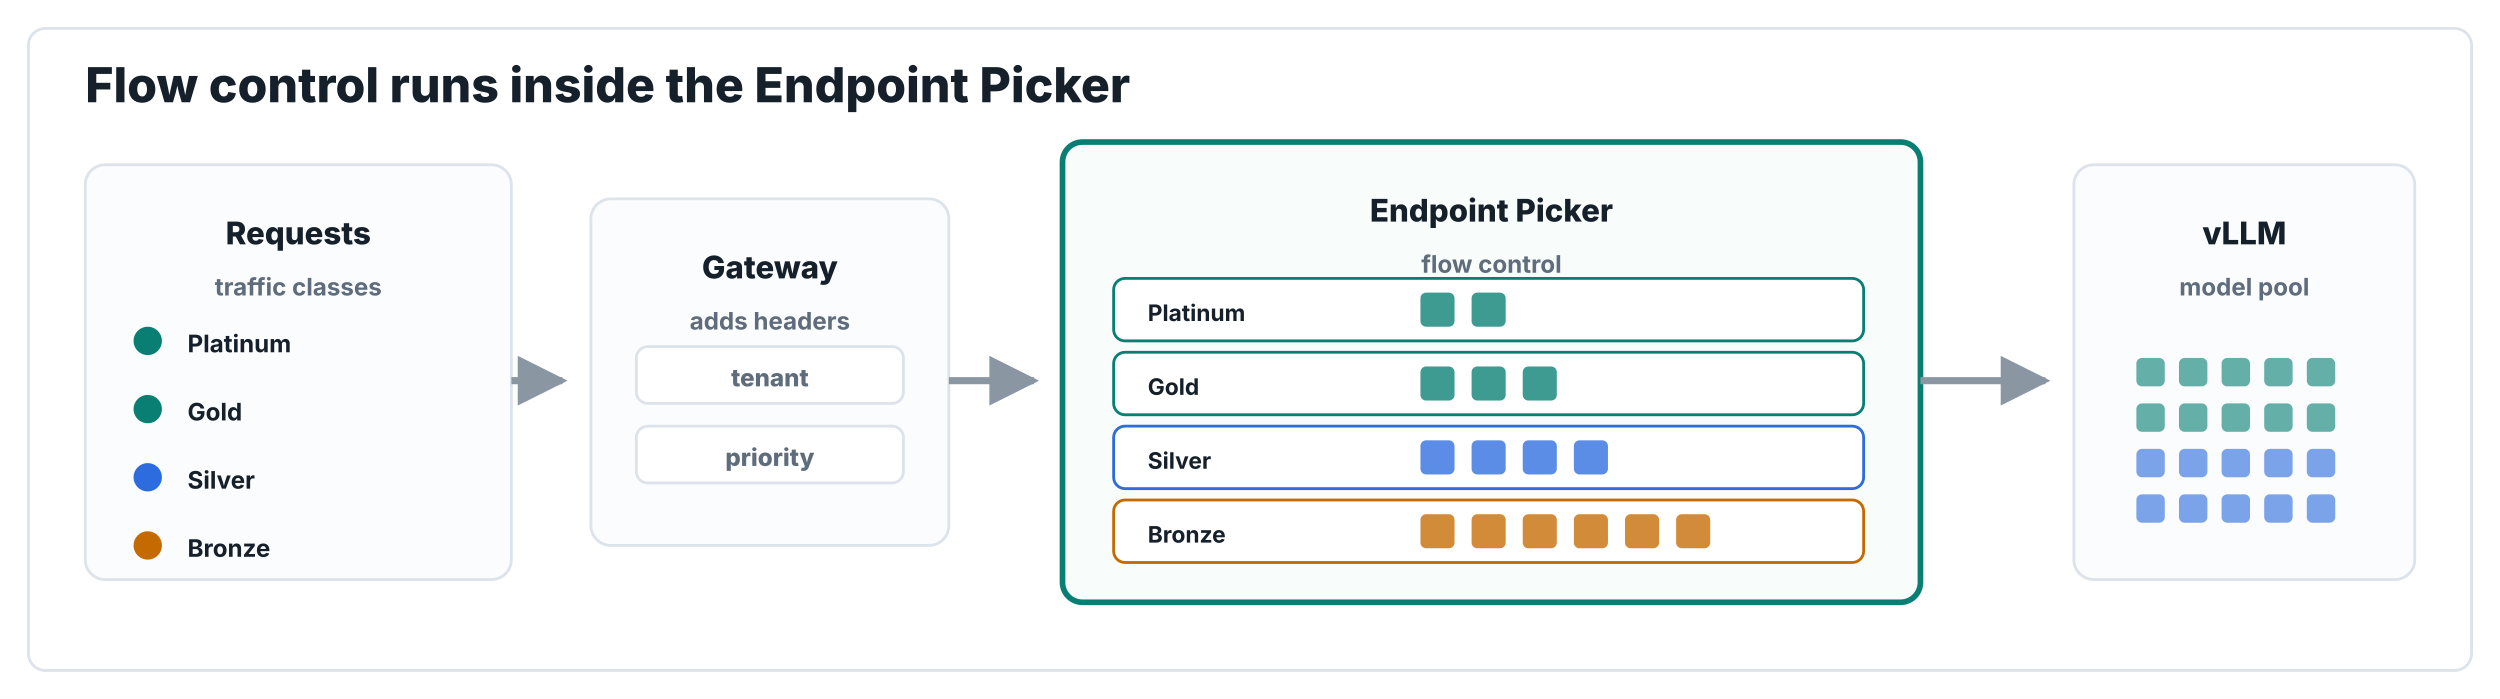
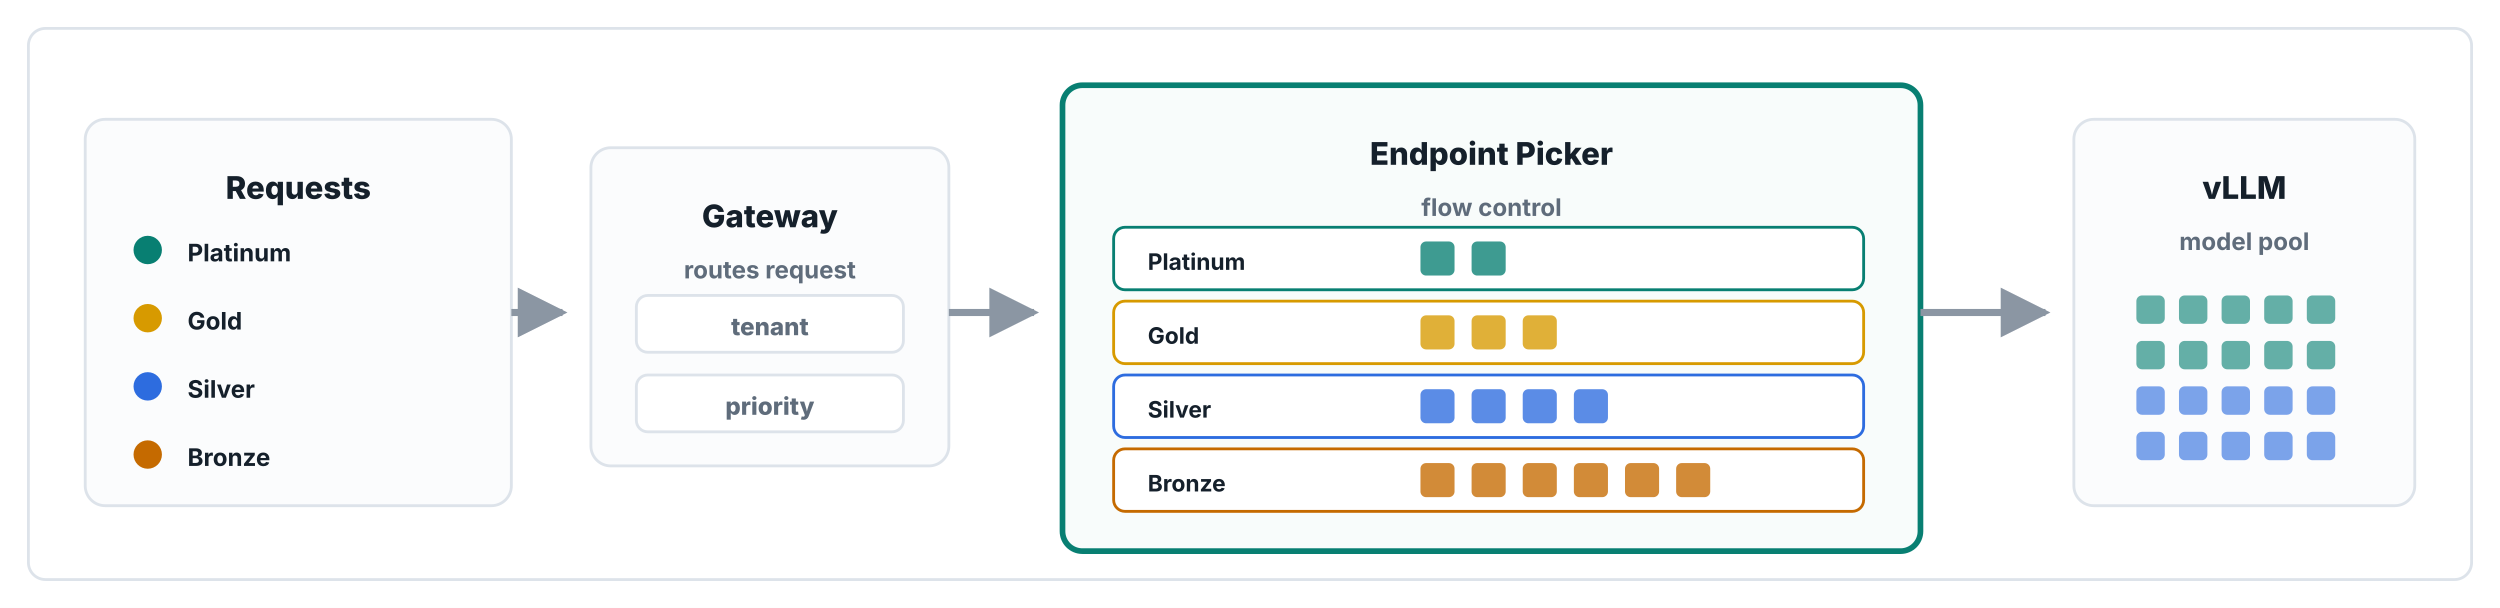
- <svg xmlns="http://www.w3.org/2000/svg" width="880" height="246" viewBox="0 0 880 246" role="img" aria-label="Requests move through the llm-d Gateway, then flow control queues inside the Endpoint Picker, then to a vLLM model pool.">
+ <svg xmlns="http://www.w3.org/2000/svg" width="880" height="214" viewBox="0 0 880 214" role="img" aria-label="Requests carry tenant and priority metadata through the llm-d Gateway, then flow control queues inside the Endpoint Picker, then to a vLLM model pool.">
  <style>text{font-family:system-ui,-apple-system,sans-serif}</style>
-   <rect width="880" height="246" fill="#ffffff" />
-   <rect x="10" y="10" width="860" height="226" rx="6" fill="none" stroke="#dde3ea" />
+   <rect width="880" height="214" fill="#ffffff" />
+   <rect x="10" y="10" width="860" height="194" rx="6" fill="none" stroke="#dde3ea" />
  <defs>
    <marker id="arch-arrow" viewBox="0 0 10 10" refX="9" refY="5" markerWidth="7" markerHeight="7" orient="auto">
      <path d="M0 0L10 5L0 10Z" fill="#8b96a3" />
    </marker>
  </defs>
-   <text x="30.0" y="36.0" fill="#15202b" font-size="17" font-weight="780" text-anchor="start">Flow control runs inside the Endpoint Picker</text>
-   <rect x="30" y="58" width="150" height="146" rx="7" fill="#fbfcfd" stroke="#dde3ea" stroke-width="1" />
-   <text x="105.0" y="86.0" fill="#15202b" font-size="11" font-weight="780" text-anchor="middle">Requests</text>
-   <text x="105.0" y="104.0" fill="#5f6c7b" font-size="8.5" font-weight="650" text-anchor="middle">traffic classes</text>
-   <rect x="208" y="70" width="126" height="122" rx="7" fill="#fbfcfd" stroke="#dde3ea" stroke-width="1" />
-   <text x="271.0" y="98.0" fill="#15202b" font-size="11" font-weight="780" text-anchor="middle">Gateway</text>
-   <text x="271.0" y="116.0" fill="#5f6c7b" font-size="8.5" font-weight="650" text-anchor="middle">adds headers</text>
-   <rect x="374" y="50" width="302" height="162" rx="7" fill="#f8fcfb" stroke="#087f72" stroke-width="2" />
-   <text x="525.0" y="78.0" fill="#15202b" font-size="11" font-weight="780" text-anchor="middle">Endpoint Picker</text>
-   <text x="525.0" y="96.0" fill="#5f6c7b" font-size="8.5" font-weight="650" text-anchor="middle">flow control</text>
-   <rect x="730" y="58" width="120" height="146" rx="7" fill="#fbfcfd" stroke="#dde3ea" stroke-width="1" />
-   <text x="790.0" y="86.0" fill="#15202b" font-size="11" font-weight="780" text-anchor="middle">vLLM</text>
-   <text x="790.0" y="104.0" fill="#5f6c7b" font-size="8.5" font-weight="650" text-anchor="middle">model pool</text>
-   <path d="M180 134 H198" stroke="#8b96a3" stroke-width="2.5" marker-end="url(#arch-arrow)" />
-   <path d="M334 134 H364" stroke="#8b96a3" stroke-width="2.5" marker-end="url(#arch-arrow)" />
-   <path d="M676 134 H720" stroke="#8b96a3" stroke-width="2.5" marker-end="url(#arch-arrow)" />
-   <circle cx="52" cy="120" r="5" fill="#087f72" />
-   <text x="66.0" y="124.0" fill="#15202b" font-size="8.5" font-weight="700" text-anchor="start">Platinum</text>
-   <circle cx="52" cy="144" r="5" fill="#087f72" />
-   <text x="66.0" y="148.0" fill="#15202b" font-size="8.5" font-weight="700" text-anchor="start">Gold</text>
-   <circle cx="52" cy="168" r="5" fill="#2d6cdf" />
-   <text x="66.0" y="172.0" fill="#15202b" font-size="8.5" font-weight="700" text-anchor="start">Silver</text>
-   <circle cx="52" cy="192" r="5" fill="#c56a00" />
-   <text x="66.0" y="196.0" fill="#15202b" font-size="8.5" font-weight="700" text-anchor="start">Bronze</text>
-   <rect x="224" y="122" width="94" height="20" rx="4" fill="#ffffff" stroke="#dde3ea" />
-   <text x="271.0" y="136.0" fill="#5f6c7b" font-size="8.5" font-weight="760" text-anchor="middle">tenant</text>
-   <rect x="224" y="150" width="94" height="20" rx="4" fill="#ffffff" stroke="#dde3ea" />
-   <text x="271.0" y="164.0" fill="#5f6c7b" font-size="8.5" font-weight="760" text-anchor="middle">priority</text>
-   <rect x="392" y="98" width="264" height="22" rx="4" fill="#ffffff" stroke="#087f72" />
-   <text x="404.0" y="113.0" fill="#15202b" font-size="8" font-weight="700" text-anchor="start">Platinum</text>
-   <rect x="500" y="103" width="12" height="12" rx="2" fill="#087f72" opacity="0.78" />
-   <rect x="518" y="103" width="12" height="12" rx="2" fill="#087f72" opacity="0.78" />
-   <rect x="392" y="124" width="264" height="22" rx="4" fill="#ffffff" stroke="#087f72" />
-   <text x="404.0" y="139.0" fill="#15202b" font-size="8" font-weight="700" text-anchor="start">Gold</text>
-   <rect x="500" y="129" width="12" height="12" rx="2" fill="#087f72" opacity="0.78" />
-   <rect x="518" y="129" width="12" height="12" rx="2" fill="#087f72" opacity="0.78" />
-   <rect x="536" y="129" width="12" height="12" rx="2" fill="#087f72" opacity="0.78" />
-   <rect x="392" y="150" width="264" height="22" rx="4" fill="#ffffff" stroke="#2d6cdf" />
-   <text x="404.0" y="165.0" fill="#15202b" font-size="8" font-weight="700" text-anchor="start">Silver</text>
-   <rect x="500" y="155" width="12" height="12" rx="2" fill="#2d6cdf" opacity="0.78" />
-   <rect x="518" y="155" width="12" height="12" rx="2" fill="#2d6cdf" opacity="0.78" />
-   <rect x="536" y="155" width="12" height="12" rx="2" fill="#2d6cdf" opacity="0.78" />
-   <rect x="554" y="155" width="12" height="12" rx="2" fill="#2d6cdf" opacity="0.78" />
-   <rect x="392" y="176" width="264" height="22" rx="4" fill="#ffffff" stroke="#c56a00" />
-   <text x="404.0" y="191.0" fill="#15202b" font-size="8" font-weight="700" text-anchor="start">Bronze</text>
-   <rect x="500" y="181" width="12" height="12" rx="2" fill="#c56a00" opacity="0.78" />
-   <rect x="518" y="181" width="12" height="12" rx="2" fill="#c56a00" opacity="0.78" />
-   <rect x="536" y="181" width="12" height="12" rx="2" fill="#c56a00" opacity="0.78" />
-   <rect x="554" y="181" width="12" height="12" rx="2" fill="#c56a00" opacity="0.78" />
-   <rect x="572" y="181" width="12" height="12" rx="2" fill="#c56a00" opacity="0.78" />
-   <rect x="590" y="181" width="12" height="12" rx="2" fill="#c56a00" opacity="0.78" />
-   <rect x="752" y="126" width="10" height="10" rx="2" fill="#087f72" opacity="0.62" />
-   <rect x="767" y="126" width="10" height="10" rx="2" fill="#087f72" opacity="0.62" />
-   <rect x="782" y="126" width="10" height="10" rx="2" fill="#087f72" opacity="0.62" />
-   <rect x="797" y="126" width="10" height="10" rx="2" fill="#087f72" opacity="0.62" />
-   <rect x="812" y="126" width="10" height="10" rx="2" fill="#087f72" opacity="0.62" />
-   <rect x="752" y="142" width="10" height="10" rx="2" fill="#087f72" opacity="0.62" />
-   <rect x="767" y="142" width="10" height="10" rx="2" fill="#087f72" opacity="0.62" />
-   <rect x="782" y="142" width="10" height="10" rx="2" fill="#087f72" opacity="0.62" />
-   <rect x="797" y="142" width="10" height="10" rx="2" fill="#087f72" opacity="0.62" />
-   <rect x="812" y="142" width="10" height="10" rx="2" fill="#087f72" opacity="0.62" />
-   <rect x="752" y="158" width="10" height="10" rx="2" fill="#2d6cdf" opacity="0.62" />
-   <rect x="767" y="158" width="10" height="10" rx="2" fill="#2d6cdf" opacity="0.62" />
-   <rect x="782" y="158" width="10" height="10" rx="2" fill="#2d6cdf" opacity="0.62" />
-   <rect x="797" y="158" width="10" height="10" rx="2" fill="#2d6cdf" opacity="0.62" />
-   <rect x="812" y="158" width="10" height="10" rx="2" fill="#2d6cdf" opacity="0.62" />
-   <rect x="752" y="174" width="10" height="10" rx="2" fill="#2d6cdf" opacity="0.62" />
-   <rect x="767" y="174" width="10" height="10" rx="2" fill="#2d6cdf" opacity="0.62" />
-   <rect x="782" y="174" width="10" height="10" rx="2" fill="#2d6cdf" opacity="0.62" />
-   <rect x="797" y="174" width="10" height="10" rx="2" fill="#2d6cdf" opacity="0.62" />
-   <rect x="812" y="174" width="10" height="10" rx="2" fill="#2d6cdf" opacity="0.62" />
+   <rect x="30" y="42" width="150" height="136" rx="7" fill="#fbfcfd" stroke="#dde3ea" stroke-width="1" />
+   <text x="105.0" y="70.0" fill="#15202b" font-size="11" font-weight="780" text-anchor="middle">Requests</text>
+   <rect x="208" y="52" width="126" height="112" rx="7" fill="#fbfcfd" stroke="#dde3ea" stroke-width="1" />
+   <text x="271.0" y="80.0" fill="#15202b" font-size="11" font-weight="780" text-anchor="middle">Gateway</text>
+   <text x="271.0" y="98.0" fill="#5f6c7b" font-size="8.5" font-weight="650" text-anchor="middle">routes request</text>
+   <rect x="374" y="30" width="302" height="164" rx="7" fill="#f8fcfb" stroke="#087f72" stroke-width="2" />
+   <text x="525.0" y="58.0" fill="#15202b" font-size="11" font-weight="780" text-anchor="middle">Endpoint Picker</text>
+   <text x="525.0" y="76.0" fill="#5f6c7b" font-size="8.5" font-weight="650" text-anchor="middle">flow control</text>
+   <rect x="730" y="42" width="120" height="136" rx="7" fill="#fbfcfd" stroke="#dde3ea" stroke-width="1" />
+   <text x="790.0" y="70.0" fill="#15202b" font-size="11" font-weight="780" text-anchor="middle">vLLM</text>
+   <text x="790.0" y="88.0" fill="#5f6c7b" font-size="8.5" font-weight="650" text-anchor="middle">model pool</text>
+   <path d="M180 110 H198" stroke="#8b96a3" stroke-width="2.5" marker-end="url(#arch-arrow)" />
+   <path d="M334 110 H364" stroke="#8b96a3" stroke-width="2.5" marker-end="url(#arch-arrow)" />
+   <path d="M676 110 H720" stroke="#8b96a3" stroke-width="2.5" marker-end="url(#arch-arrow)" />
+   <circle cx="52" cy="88" r="5" fill="#087f72" />
+   <text x="66.0" y="92.0" fill="#15202b" font-size="8.5" font-weight="700" text-anchor="start">Platinum</text>
+   <circle cx="52" cy="112" r="5" fill="#d79a00" />
+   <text x="66.0" y="116.0" fill="#15202b" font-size="8.5" font-weight="700" text-anchor="start">Gold</text>
+   <circle cx="52" cy="136" r="5" fill="#2d6cdf" />
+   <text x="66.0" y="140.0" fill="#15202b" font-size="8.5" font-weight="700" text-anchor="start">Silver</text>
+   <circle cx="52" cy="160" r="5" fill="#c56a00" />
+   <text x="66.0" y="164.0" fill="#15202b" font-size="8.5" font-weight="700" text-anchor="start">Bronze</text>
+   <rect x="224" y="104" width="94" height="20" rx="4" fill="#ffffff" stroke="#dde3ea" />
+   <text x="271.0" y="118.0" fill="#5f6c7b" font-size="8.5" font-weight="760" text-anchor="middle">tenant</text>
+   <rect x="224" y="132" width="94" height="20" rx="4" fill="#ffffff" stroke="#dde3ea" />
+   <text x="271.0" y="146.0" fill="#5f6c7b" font-size="8.5" font-weight="760" text-anchor="middle">priority</text>
+   <rect x="392" y="80" width="264" height="22" rx="4" fill="#ffffff" stroke="#087f72" />
+   <text x="404.0" y="95.0" fill="#15202b" font-size="8" font-weight="700" text-anchor="start">Platinum</text>
+   <rect x="500" y="85" width="12" height="12" rx="2" fill="#087f72" opacity="0.78" />
+   <rect x="518" y="85" width="12" height="12" rx="2" fill="#087f72" opacity="0.78" />
+   <rect x="392" y="106" width="264" height="22" rx="4" fill="#ffffff" stroke="#d79a00" />
+   <text x="404.0" y="121.0" fill="#15202b" font-size="8" font-weight="700" text-anchor="start">Gold</text>
+   <rect x="500" y="111" width="12" height="12" rx="2" fill="#d79a00" opacity="0.78" />
+   <rect x="518" y="111" width="12" height="12" rx="2" fill="#d79a00" opacity="0.78" />
+   <rect x="536" y="111" width="12" height="12" rx="2" fill="#d79a00" opacity="0.78" />
+   <rect x="392" y="132" width="264" height="22" rx="4" fill="#ffffff" stroke="#2d6cdf" />
+   <text x="404.0" y="147.0" fill="#15202b" font-size="8" font-weight="700" text-anchor="start">Silver</text>
+   <rect x="500" y="137" width="12" height="12" rx="2" fill="#2d6cdf" opacity="0.78" />
+   <rect x="518" y="137" width="12" height="12" rx="2" fill="#2d6cdf" opacity="0.78" />
+   <rect x="536" y="137" width="12" height="12" rx="2" fill="#2d6cdf" opacity="0.78" />
+   <rect x="554" y="137" width="12" height="12" rx="2" fill="#2d6cdf" opacity="0.78" />
+   <rect x="392" y="158" width="264" height="22" rx="4" fill="#ffffff" stroke="#c56a00" />
+   <text x="404.0" y="173.0" fill="#15202b" font-size="8" font-weight="700" text-anchor="start">Bronze</text>
+   <rect x="500" y="163" width="12" height="12" rx="2" fill="#c56a00" opacity="0.78" />
+   <rect x="518" y="163" width="12" height="12" rx="2" fill="#c56a00" opacity="0.78" />
+   <rect x="536" y="163" width="12" height="12" rx="2" fill="#c56a00" opacity="0.78" />
+   <rect x="554" y="163" width="12" height="12" rx="2" fill="#c56a00" opacity="0.78" />
+   <rect x="572" y="163" width="12" height="12" rx="2" fill="#c56a00" opacity="0.78" />
+   <rect x="590" y="163" width="12" height="12" rx="2" fill="#c56a00" opacity="0.78" />
+   <rect x="752" y="104" width="10" height="10" rx="2" fill="#087f72" opacity="0.62" />
+   <rect x="767" y="104" width="10" height="10" rx="2" fill="#087f72" opacity="0.62" />
+   <rect x="782" y="104" width="10" height="10" rx="2" fill="#087f72" opacity="0.62" />
+   <rect x="797" y="104" width="10" height="10" rx="2" fill="#087f72" opacity="0.62" />
+   <rect x="812" y="104" width="10" height="10" rx="2" fill="#087f72" opacity="0.62" />
+   <rect x="752" y="120" width="10" height="10" rx="2" fill="#087f72" opacity="0.62" />
+   <rect x="767" y="120" width="10" height="10" rx="2" fill="#087f72" opacity="0.62" />
+   <rect x="782" y="120" width="10" height="10" rx="2" fill="#087f72" opacity="0.62" />
+   <rect x="797" y="120" width="10" height="10" rx="2" fill="#087f72" opacity="0.62" />
+   <rect x="812" y="120" width="10" height="10" rx="2" fill="#087f72" opacity="0.62" />
+   <rect x="752" y="136" width="10" height="10" rx="2" fill="#2d6cdf" opacity="0.62" />
+   <rect x="767" y="136" width="10" height="10" rx="2" fill="#2d6cdf" opacity="0.62" />
+   <rect x="782" y="136" width="10" height="10" rx="2" fill="#2d6cdf" opacity="0.62" />
+   <rect x="797" y="136" width="10" height="10" rx="2" fill="#2d6cdf" opacity="0.62" />
+   <rect x="812" y="136" width="10" height="10" rx="2" fill="#2d6cdf" opacity="0.62" />
+   <rect x="752" y="152" width="10" height="10" rx="2" fill="#2d6cdf" opacity="0.62" />
+   <rect x="767" y="152" width="10" height="10" rx="2" fill="#2d6cdf" opacity="0.62" />
+   <rect x="782" y="152" width="10" height="10" rx="2" fill="#2d6cdf" opacity="0.62" />
+   <rect x="797" y="152" width="10" height="10" rx="2" fill="#2d6cdf" opacity="0.62" />
+   <rect x="812" y="152" width="10" height="10" rx="2" fill="#2d6cdf" opacity="0.62" />
</svg>
